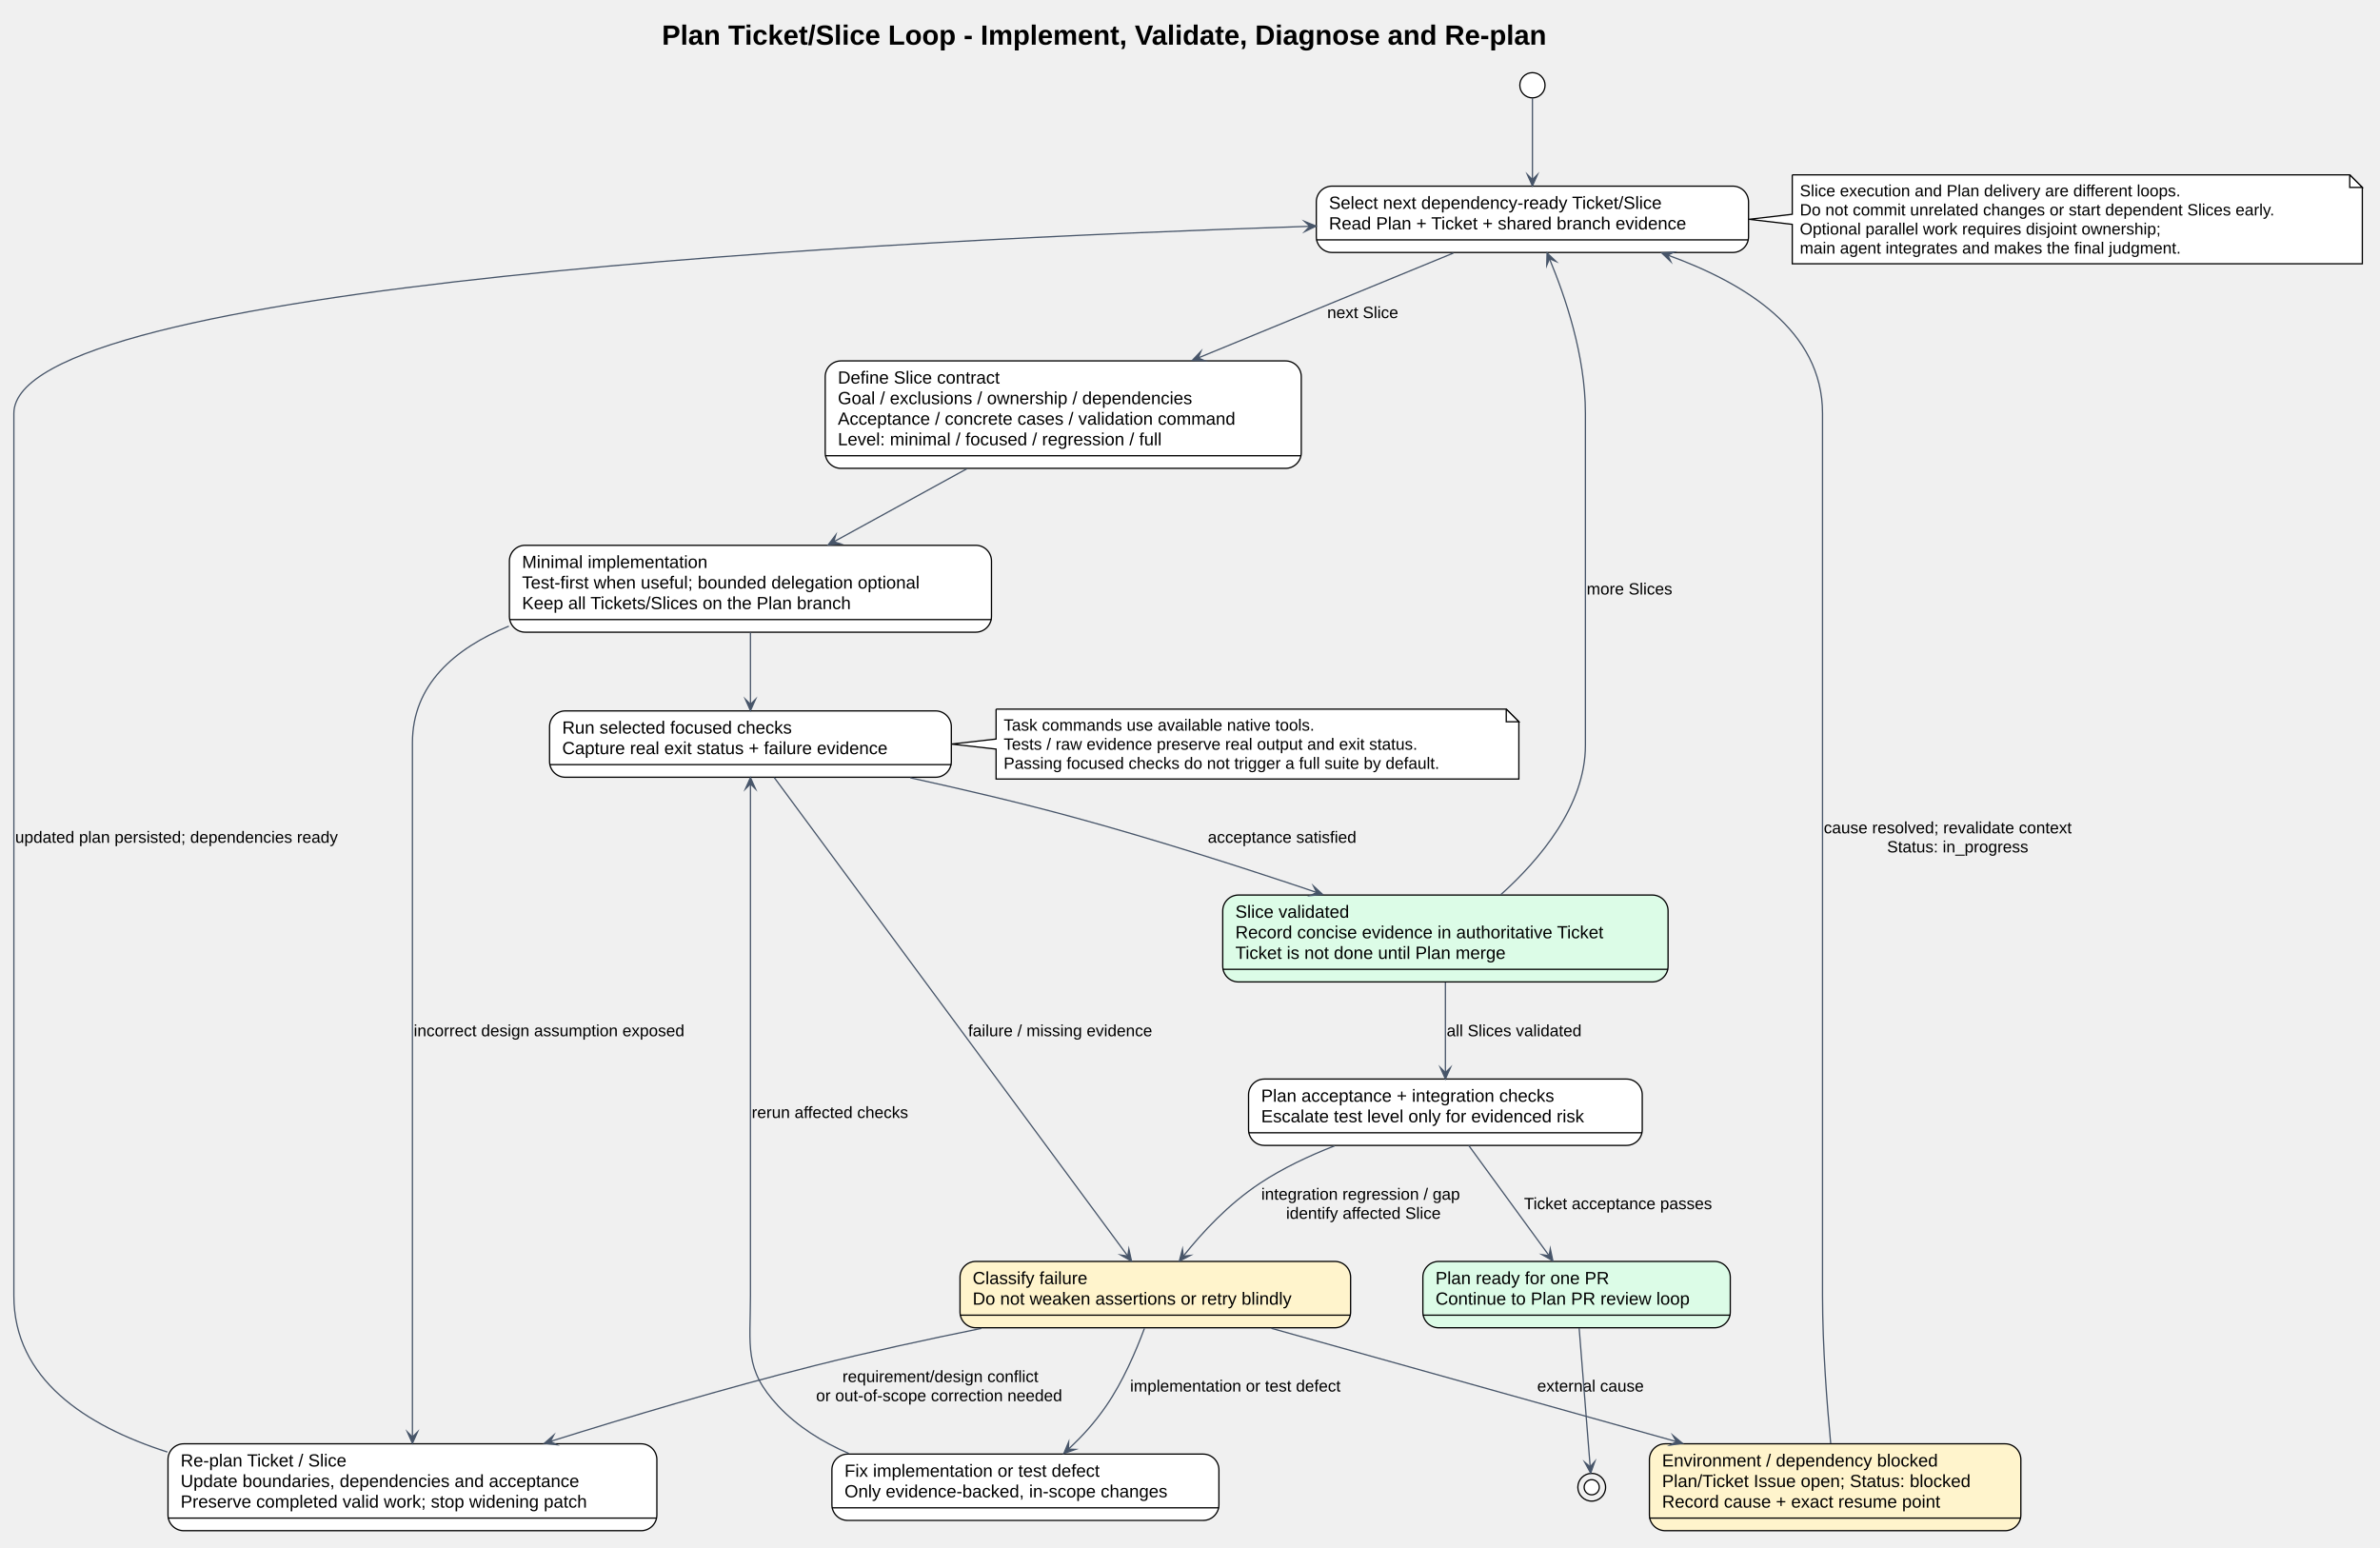
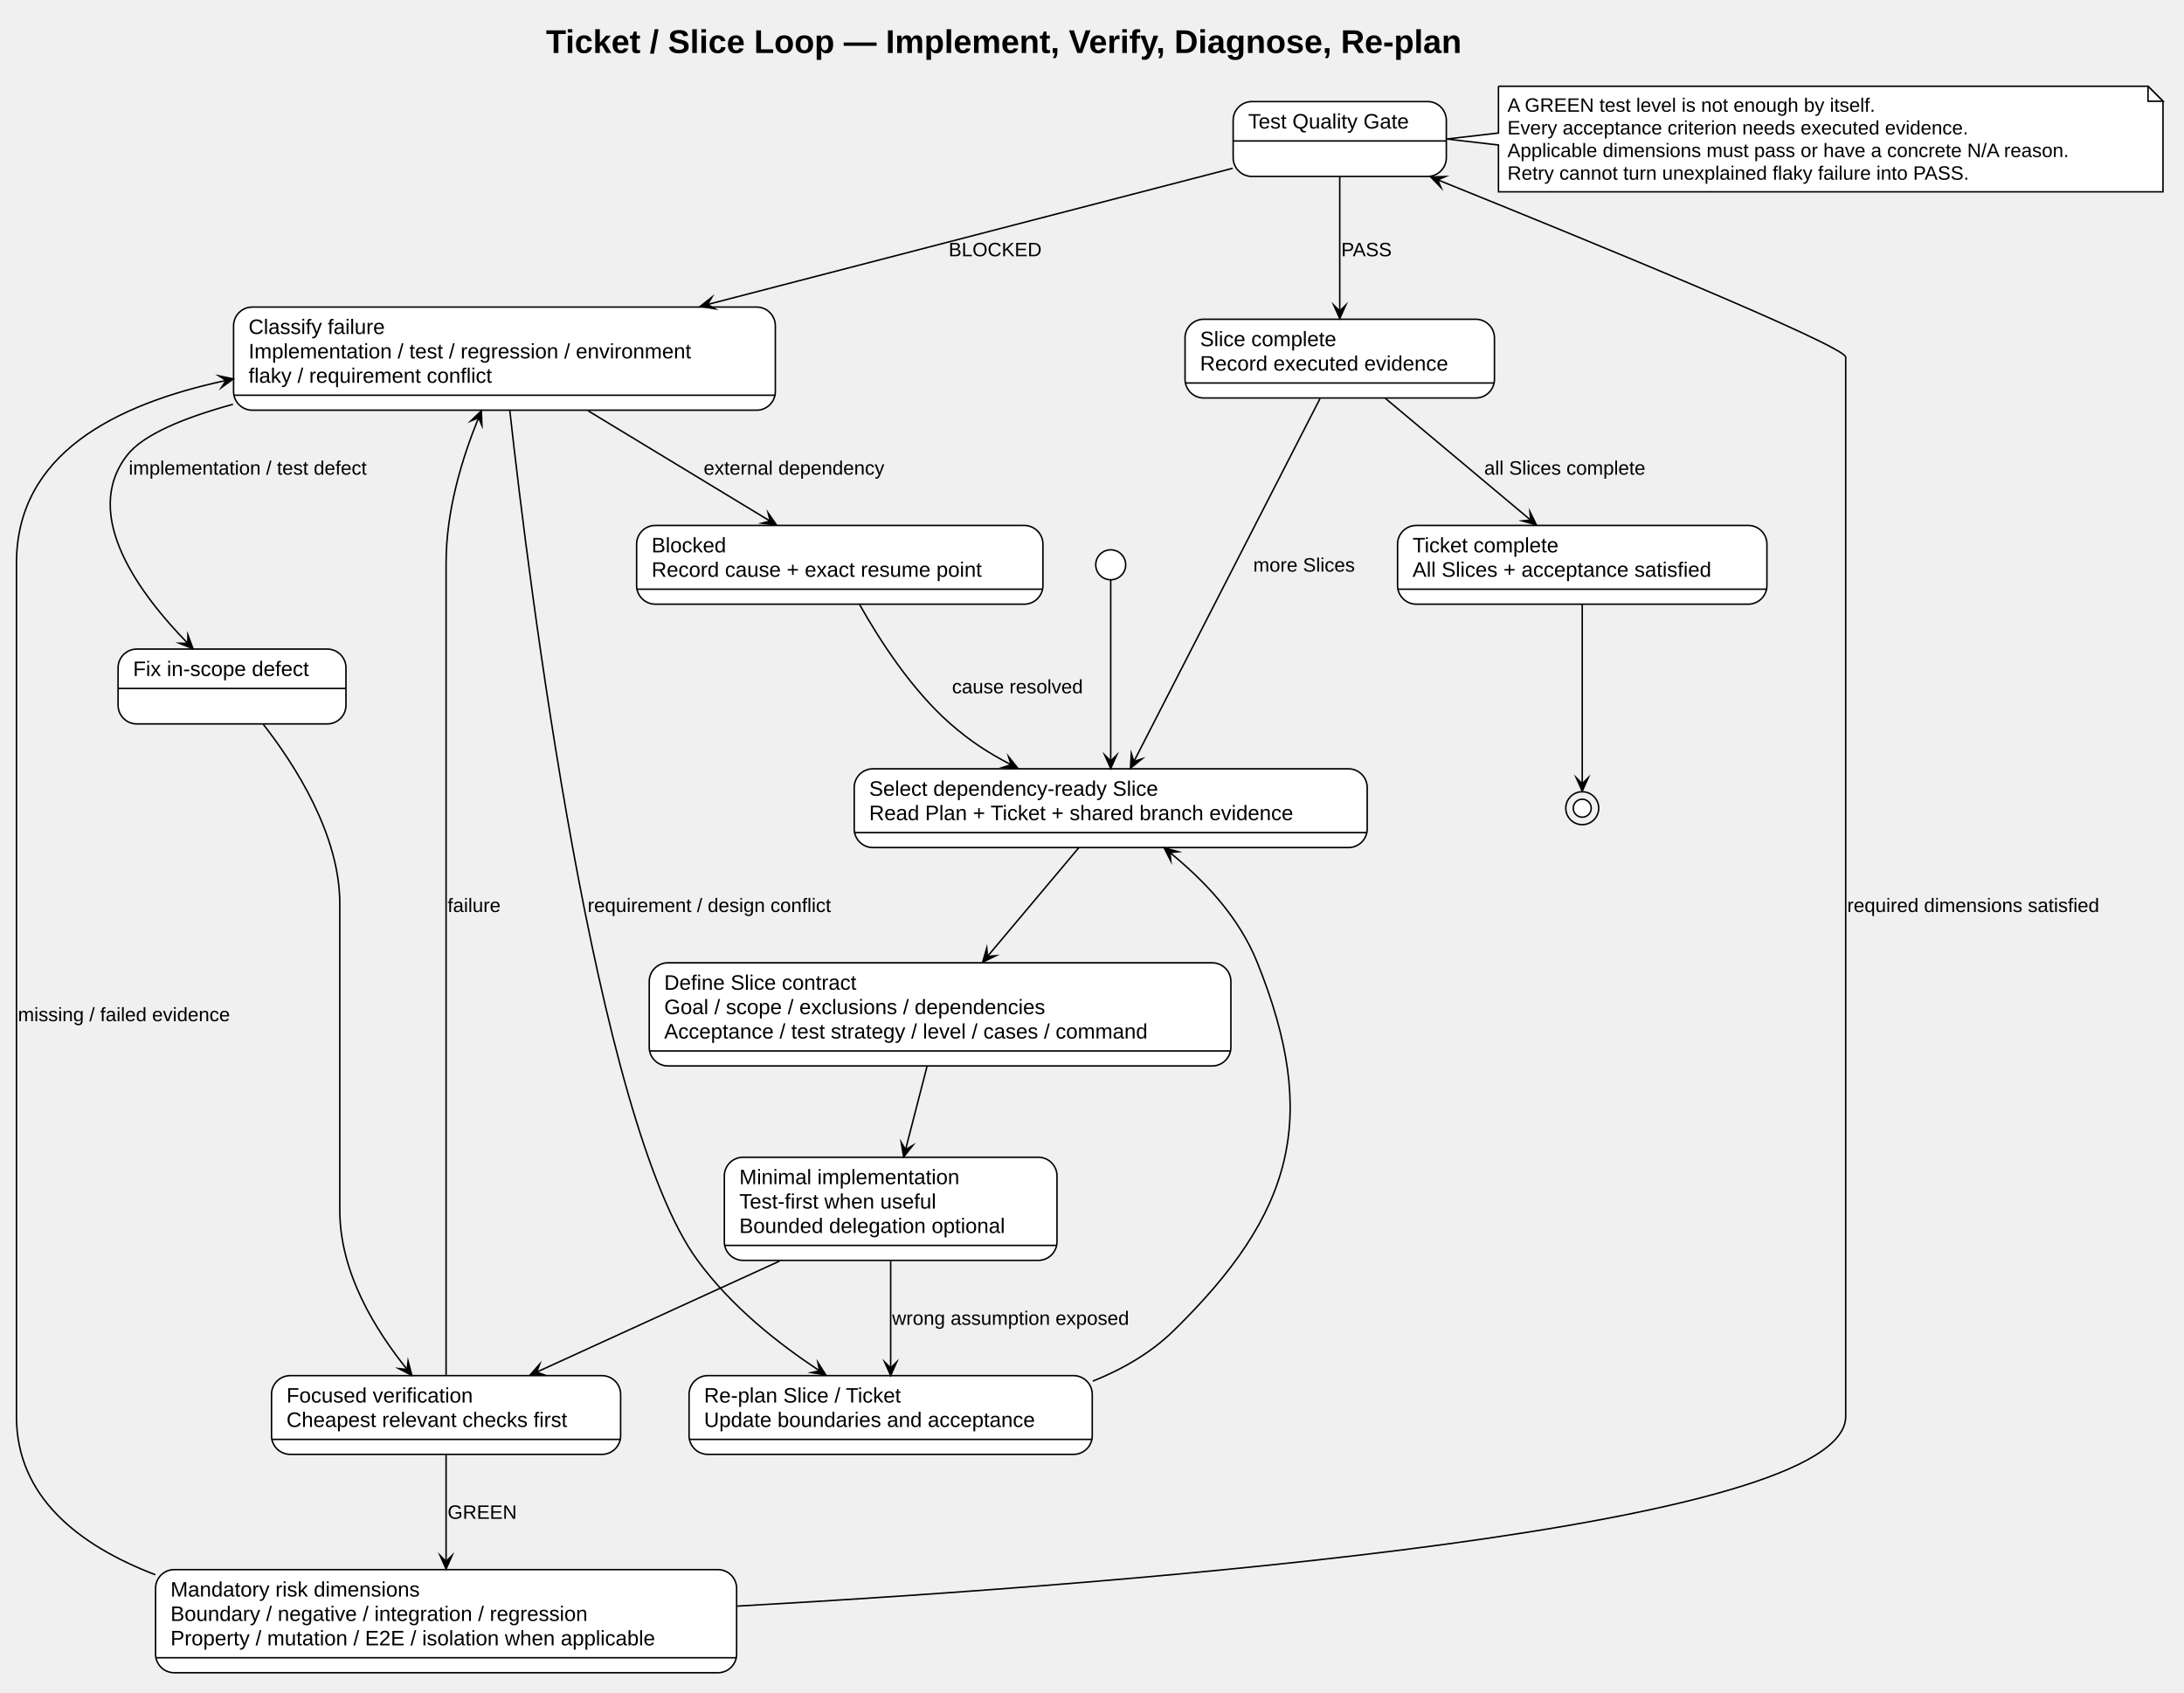
- <svg xmlns="http://www.w3.org/2000/svg" contentStyleType="text/css" data-diagram-type="STATE" height="1227px" preserveAspectRatio="none" style="width:1887px;height:1227px;background:#FFFFFF;" version="1.1" viewBox="0 0 1887 1227" width="1887px" zoomAndPan="magnify">
+ <svg xmlns="http://www.w3.org/2000/svg" contentStyleType="text/css" data-diagram-type="STATE" height="1131px" preserveAspectRatio="none" style="width:1459px;height:1131px;background:#FFFFFF;" version="1.1" viewBox="0 0 1459 1131" width="1459px" zoomAndPan="magnify">
  <defs />
  <g>
-     <g class="title" data-source-line="5">
-       <text fill="#000000" font-family="Arial" font-size="22" font-weight="700" lengthAdjust="spacing" textLength="836.43" x="524.784" y="35.421">Plan Ticket/Slice Loop - Implement, Validate, Diagnose and Re-plan</text>
+     <g class="title" data-source-line="6">
+       <text fill="#000000" font-family="Arial" font-size="22" font-weight="700" lengthAdjust="spacing" textLength="728.492" x="364.735" y="35.421">Ticket / Slice Loop — Implement, Verify, Diagnose, Re-plan</text>
    </g>
-     <g class="entity" data-qualified-name="select" data-source-line="7" id="ent0001">
-       <rect fill="#FFFFFF" height="52.594" rx="12.5" ry="12.5" style="stroke:#000000;stroke-width:1;" width="342.69" x="1043.65" y="147.579" />
-       <line style="stroke:#000000;stroke-width:1;" x1="1043.65" x2="1386.34" y1="190.173" y2="190.173" />
-       <text fill="#000000" font-family="Arial" font-size="14" lengthAdjust="spacing" textLength="299.243" x="1053.65" y="165.575">Select next dependency-ready Ticket/Slice</text>
-       <text fill="#000000" font-family="Arial" font-size="14" lengthAdjust="spacing" textLength="322.69" x="1053.65" y="181.871">Read Plan + Ticket + shared branch evidence</text>
+     <g class="entity" data-qualified-name="select" data-source-line="8" id="ent0001">
+       <rect fill="#FFFFFF" height="52.594" rx="12.5" ry="12.5" style="stroke:#000000;stroke-width:1;" width="342.69" x="570.65" y="513.619" />
+       <line style="stroke:#000000;stroke-width:1;" x1="570.65" x2="913.34" y1="556.213" y2="556.213" />
+       <text fill="#000000" font-family="Arial" font-size="14" lengthAdjust="spacing" textLength="216.467" x="580.65" y="531.615">Select dependency-ready Slice</text>
+       <text fill="#000000" font-family="Arial" font-size="14" lengthAdjust="spacing" textLength="322.69" x="580.65" y="547.911">Read Plan + Ticket + shared branch evidence</text>
    </g>
-     <g class="entity" data-qualified-name="contract" data-source-line="8" id="ent0002">
-       <rect fill="#FFFFFF" height="85.188" rx="12.5" ry="12.5" style="stroke:#000000;stroke-width:1;" width="377.444" x="654.28" y="286.139" />
-       <line style="stroke:#000000;stroke-width:1;" x1="654.28" x2="1031.724" y1="361.327" y2="361.327" />
-       <text fill="#000000" font-family="Arial" font-size="14" lengthAdjust="spacing" textLength="145.722" x="664.28" y="304.135">Define Slice contract</text>
-       <text fill="#000000" font-family="Arial" font-size="14" lengthAdjust="spacing" textLength="315.95" x="664.28" y="320.431">Goal / exclusions / ownership / dependencies</text>
-       <text fill="#000000" font-family="Arial" font-size="14" lengthAdjust="spacing" textLength="357.444" x="664.28" y="336.728">Acceptance / concrete cases / validation command</text>
-       <text fill="#000000" font-family="Arial" font-size="14" lengthAdjust="spacing" textLength="293.597" x="664.28" y="353.025">Level: minimal / focused / regression / full</text>
+     <g class="entity" data-qualified-name="contract" data-source-line="9" id="ent0002">
+       <rect fill="#FFFFFF" height="68.891" rx="12.5" ry="12.5" style="stroke:#000000;stroke-width:1;" width="388.566" x="433.72" y="643.209" />
+       <line style="stroke:#000000;stroke-width:1;" x1="433.72" x2="822.286" y1="702.1" y2="702.1" />
+       <text fill="#000000" font-family="Arial" font-size="14" lengthAdjust="spacing" textLength="145.722" x="443.72" y="661.205">Define Slice contract</text>
+       <text fill="#000000" font-family="Arial" font-size="14" lengthAdjust="spacing" textLength="284.806" x="443.72" y="677.501">Goal / scope / exclusions / dependencies</text>
+       <text fill="#000000" font-family="Arial" font-size="14" lengthAdjust="spacing" textLength="368.566" x="443.72" y="693.798">Acceptance / test strategy / level / cases / command</text>
    </g>
-     <g class="entity" data-qualified-name="implement" data-source-line="9" id="ent0003">
-       <rect fill="#FFFFFF" height="68.891" rx="12.5" ry="12.5" style="stroke:#000000;stroke-width:1;" width="382.216" x="403.89" y="432.329" />
-       <line style="stroke:#000000;stroke-width:1;" x1="403.89" x2="786.106" y1="491.22" y2="491.22" />
-       <text fill="#000000" font-family="Arial" font-size="14" lengthAdjust="spacing" textLength="170.215" x="413.89" y="450.325">Minimal implementation</text>
-       <text fill="#000000" font-family="Arial" font-size="14" lengthAdjust="spacing" textLength="362.216" x="413.89" y="466.621">Test-first when useful; bounded delegation optional</text>
-       <text fill="#000000" font-family="Arial" font-size="14" lengthAdjust="spacing" textLength="291.847" x="413.89" y="482.918">Keep all Tickets/Slices on the Plan branch</text>
+     <g class="entity" data-qualified-name="implement" data-source-line="10" id="ent0003">
+       <rect fill="#FFFFFF" height="68.891" rx="12.5" ry="12.5" style="stroke:#000000;stroke-width:1;" width="222.227" x="483.89" y="773.109" />
+       <line style="stroke:#000000;stroke-width:1;" x1="483.89" x2="706.117" y1="832" y2="832" />
+       <text fill="#000000" font-family="Arial" font-size="14" lengthAdjust="spacing" textLength="170.215" x="493.89" y="791.105">Minimal implementation</text>
+       <text fill="#000000" font-family="Arial" font-size="14" lengthAdjust="spacing" textLength="151.539" x="493.89" y="807.401">Test-first when useful</text>
+       <text fill="#000000" font-family="Arial" font-size="14" lengthAdjust="spacing" textLength="202.227" x="493.89" y="823.698">Bounded delegation optional</text>
    </g>
-     <g class="entity" data-qualified-name="test" data-source-line="10" id="ent0004">
-       <rect fill="#FFFFFF" height="52.594" rx="12.5" ry="12.5" style="stroke:#000000;stroke-width:1;" width="318.539" x="435.73" y="563.629" />
-       <line style="stroke:#000000;stroke-width:1;" x1="435.73" x2="754.269" y1="606.223" y2="606.223" />
-       <text fill="#000000" font-family="Arial" font-size="14" lengthAdjust="spacing" textLength="203.061" x="445.73" y="581.625">Run selected focused checks</text>
-       <text fill="#000000" font-family="Arial" font-size="14" lengthAdjust="spacing" textLength="298.539" x="445.73" y="597.921">Capture real exit status + failure evidence</text>
+     <g class="entity" data-qualified-name="focused" data-source-line="11" id="ent0004">
+       <rect fill="#FFFFFF" height="52.594" rx="12.5" ry="12.5" style="stroke:#000000;stroke-width:1;" width="233.213" x="181.39" y="918.999" />
+       <line style="stroke:#000000;stroke-width:1;" x1="181.39" x2="414.603" y1="961.593" y2="961.593" />
+       <text fill="#000000" font-family="Arial" font-size="14" lengthAdjust="spacing" textLength="140.889" x="191.39" y="936.995">Focused verification</text>
+       <text fill="#000000" font-family="Arial" font-size="14" lengthAdjust="spacing" textLength="213.213" x="191.39" y="953.291">Cheapest relevant checks first</text>
    </g>
-     <g class="entity" data-qualified-name="diagnose" data-source-line="11" id="ent0005">
-       <rect fill="#FFF4CC" height="52.594" rx="12.5" ry="12.5" style="stroke:#000000;stroke-width:1;" width="309.68" x="761.16" y="1000.109" />
-       <line style="stroke:#000000;stroke-width:1;" x1="761.16" x2="1070.84" y1="1042.703" y2="1042.703" />
-       <text fill="#000000" font-family="Arial" font-size="14" lengthAdjust="spacing" textLength="102.915" x="771.16" y="1018.105">Classify failure</text>
-       <text fill="#000000" font-family="Arial" font-size="14" lengthAdjust="spacing" textLength="289.68" x="771.16" y="1034.401">Do not weaken assertions or retry blindly</text>
+     <g class="entity" data-qualified-name="dimensions" data-source-line="12" id="ent0005">
+       <rect fill="#FFFFFF" height="68.891" rx="12.5" ry="12.5" style="stroke:#000000;stroke-width:1;" width="388.184" x="103.91" y="1048.589" />
+       <line style="stroke:#000000;stroke-width:1;" x1="103.91" x2="492.094" y1="1107.48" y2="1107.48" />
+       <text fill="#000000" font-family="Arial" font-size="14" lengthAdjust="spacing" textLength="188.856" x="113.91" y="1066.584">Mandatory risk dimensions</text>
+       <text fill="#000000" font-family="Arial" font-size="14" lengthAdjust="spacing" textLength="319.949" x="113.91" y="1082.881">Boundary / negative / integration / regression</text>
+       <text fill="#000000" font-family="Arial" font-size="14" lengthAdjust="spacing" textLength="368.184" x="113.91" y="1099.178">Property / mutation / E2E / isolation when applicable</text>
    </g>
-     <g class="entity" data-qualified-name="fix" data-source-line="12" id="ent0006">
-       <rect fill="#FFFFFF" height="52.594" rx="12.5" ry="12.5" style="stroke:#000000;stroke-width:1;" width="306.85" x="659.58" y="1152.849" />
-       <line style="stroke:#000000;stroke-width:1;" x1="659.58" x2="966.43" y1="1195.443" y2="1195.443" />
-       <text fill="#000000" font-family="Arial" font-size="14" lengthAdjust="spacing" textLength="234.391" x="669.58" y="1170.844">Fix implementation or test defect</text>
-       <text fill="#000000" font-family="Arial" font-size="14" lengthAdjust="spacing" textLength="286.85" x="669.58" y="1187.141">Only evidence-backed, in-scope changes</text>
+     <g class="entity" data-qualified-name="gate" data-source-line="13" id="ent0006">
+       <rect fill="#FFFFFF" height="50" rx="12.5" ry="12.5" style="stroke:#000000;stroke-width:1;" width="142.404" x="823.8" y="67.869" />
+       <line style="stroke:#000000;stroke-width:1;" x1="823.8" x2="966.204" y1="94.166" y2="94.166" />
+       <text fill="#000000" font-family="Arial" font-size="14" lengthAdjust="spacing" textLength="122.404" x="833.8" y="85.865">Test Quality Gate</text>
    </g>
-     <g class="entity" data-qualified-name="blocked" data-source-line="13" id="ent0007">
-       <rect fill="#FFF4CC" height="68.891" rx="12.5" ry="12.5" style="stroke:#000000;stroke-width:1;" width="294.483" x="1307.76" y="1144.699" />
-       <line style="stroke:#000000;stroke-width:1;" x1="1307.76" x2="1602.243" y1="1203.59" y2="1203.59" />
-       <text fill="#000000" font-family="Arial" font-size="14" lengthAdjust="spacing" textLength="248.644" x="1317.76" y="1162.695">Environment / dependency blocked</text>
-       <text fill="#000000" font-family="Arial" font-size="14" lengthAdjust="spacing" textLength="274.483" x="1317.76" y="1178.991">Plan/Ticket Issue open; Status: blocked</text>
-       <text fill="#000000" font-family="Arial" font-size="14" lengthAdjust="spacing" textLength="251.44" x="1317.76" y="1195.288">Record cause + exact resume point</text>
+     <g class="entity" data-qualified-name="diagnose" data-source-line="14" id="ent0007">
+       <rect fill="#FFFFFF" height="68.891" rx="12.5" ry="12.5" style="stroke:#000000;stroke-width:1;" width="361.913" x="156.04" y="205.139" />
+       <line style="stroke:#000000;stroke-width:1;" x1="156.04" x2="517.953" y1="264.03" y2="264.03" />
+       <text fill="#000000" font-family="Arial" font-size="14" lengthAdjust="spacing" textLength="102.915" x="166.04" y="223.135">Classify failure</text>
+       <text fill="#000000" font-family="Arial" font-size="14" lengthAdjust="spacing" textLength="341.913" x="166.04" y="239.431">Implementation / test / regression / environment</text>
+       <text fill="#000000" font-family="Arial" font-size="14" lengthAdjust="spacing" textLength="189.889" x="166.04" y="255.728">flaky / requirement conflict</text>
    </g>
-     <g class="entity" data-qualified-name="replan" data-source-line="14" id="ent0008">
-       <rect fill="#FFFFFF" height="68.891" rx="12.5" ry="12.5" style="stroke:#000000;stroke-width:1;" width="387.603" x="133.2" y="1144.699" />
-       <line style="stroke:#000000;stroke-width:1;" x1="133.2" x2="520.803" y1="1203.59" y2="1203.59" />
-       <text fill="#000000" font-family="Arial" font-size="14" lengthAdjust="spacing" textLength="147.014" x="143.2" y="1162.695">Re-plan Ticket / Slice</text>
-       <text fill="#000000" font-family="Arial" font-size="14" lengthAdjust="spacing" textLength="355.975" x="143.2" y="1178.991">Update boundaries, dependencies and acceptance</text>
-       <text fill="#000000" font-family="Arial" font-size="14" lengthAdjust="spacing" textLength="367.603" x="143.2" y="1195.288">Preserve completed valid work; stop widening patch</text>
+     <g class="entity" data-qualified-name="fix" data-source-line="15" id="ent0008">
+       <rect fill="#FFFFFF" height="50" rx="12.5" ry="12.5" style="stroke:#000000;stroke-width:1;" width="152.227" x="78.89" y="433.619" />
+       <line style="stroke:#000000;stroke-width:1;" x1="78.89" x2="231.118" y1="459.916" y2="459.916" />
+       <text fill="#000000" font-family="Arial" font-size="14" lengthAdjust="spacing" textLength="132.227" x="88.89" y="451.615">Fix in-scope defect</text>
    </g>
-     <g class="entity" data-qualified-name="slice_done" data-source-line="15" id="ent0009">
-       <rect fill="#DCFCE7" height="68.891" rx="12.5" ry="12.5" style="stroke:#000000;stroke-width:1;" width="353.081" x="969.46" y="709.619" />
-       <line style="stroke:#000000;stroke-width:1;" x1="969.46" x2="1322.541" y1="768.51" y2="768.51" />
-       <text fill="#000000" font-family="Arial" font-size="14" lengthAdjust="spacing" textLength="102.525" x="979.46" y="727.615">Slice validated</text>
-       <text fill="#000000" font-family="Arial" font-size="14" lengthAdjust="spacing" textLength="333.081" x="979.46" y="743.911">Record concise evidence in authoritative Ticket</text>
-       <text fill="#000000" font-family="Arial" font-size="14" lengthAdjust="spacing" textLength="244.405" x="979.46" y="760.208">Ticket is not done until Plan merge</text>
+     <g class="entity" data-qualified-name="blocked" data-source-line="16" id="ent0009">
+       <rect fill="#FFFFFF" height="52.594" rx="12.5" ry="12.5" style="stroke:#000000;stroke-width:1;" width="271.44" x="425.28" y="351.029" />
+       <line style="stroke:#000000;stroke-width:1;" x1="425.28" x2="696.72" y1="393.623" y2="393.623" />
+       <text fill="#000000" font-family="Arial" font-size="14" lengthAdjust="spacing" textLength="55.364" x="435.28" y="369.024">Blocked</text>
+       <text fill="#000000" font-family="Arial" font-size="14" lengthAdjust="spacing" textLength="251.44" x="435.28" y="385.321">Record cause + exact resume point</text>
    </g>
-     <g class="entity" data-qualified-name="integrate" data-source-line="16" id="ent0010">
-       <rect fill="#FFFFFF" height="52.594" rx="12.5" ry="12.5" style="stroke:#000000;stroke-width:1;" width="312.134" x="989.93" y="855.509" />
-       <line style="stroke:#000000;stroke-width:1;" x1="989.93" x2="1302.064" y1="898.103" y2="898.103" />
-       <text fill="#000000" font-family="Arial" font-size="14" lengthAdjust="spacing" textLength="265.228" x="999.93" y="873.505">Plan acceptance + integration checks</text>
-       <text fill="#000000" font-family="Arial" font-size="14" lengthAdjust="spacing" textLength="292.134" x="999.93" y="889.801">Escalate test level only for evidenced risk</text>
+     <g class="entity" data-qualified-name="replan" data-source-line="17" id="ent0010">
+       <rect fill="#FFFFFF" height="52.594" rx="12.5" ry="12.5" style="stroke:#000000;stroke-width:1;" width="269.334" x="460.33" y="918.999" />
+       <line style="stroke:#000000;stroke-width:1;" x1="460.33" x2="729.664" y1="961.593" y2="961.593" />
+       <text fill="#000000" font-family="Arial" font-size="14" lengthAdjust="spacing" textLength="147.014" x="470.33" y="936.995">Re-plan Slice / Ticket</text>
+       <text fill="#000000" font-family="Arial" font-size="14" lengthAdjust="spacing" textLength="249.334" x="470.33" y="953.291">Update boundaries and acceptance</text>
    </g>
-     <g class="entity" data-qualified-name="ready" data-source-line="17" id="ent0011">
-       <rect fill="#DCFCE7" height="52.594" rx="12.5" ry="12.5" style="stroke:#000000;stroke-width:1;" width="243.727" x="1128.14" y="1000.109" />
-       <line style="stroke:#000000;stroke-width:1;" x1="1128.14" x2="1371.867" y1="1042.703" y2="1042.703" />
-       <text fill="#000000" font-family="Arial" font-size="14" lengthAdjust="spacing" textLength="151.177" x="1138.14" y="1018.105">Plan ready for one PR</text>
-       <text fill="#000000" font-family="Arial" font-size="14" lengthAdjust="spacing" textLength="223.727" x="1138.14" y="1034.401">Continue to Plan PR review loop</text>
+     <g class="entity" data-qualified-name="slice_done" data-source-line="18" id="ent0011">
+       <rect fill="#FFFFFF" height="52.594" rx="12.5" ry="12.5" style="stroke:#000000;stroke-width:1;" width="206.69" x="791.66" y="213.279" />
+       <line style="stroke:#000000;stroke-width:1;" x1="791.66" x2="998.35" y1="255.873" y2="255.873" />
+       <text fill="#000000" font-family="Arial" font-size="14" lengthAdjust="spacing" textLength="102.819" x="801.66" y="231.274">Slice complete</text>
+       <text fill="#000000" font-family="Arial" font-size="14" lengthAdjust="spacing" textLength="186.69" x="801.66" y="247.571">Record executed evidence</text>
    </g>
-     <g class="start_entity" data-qualified-name=".start." data-source-line="19" id="ent0012">
-       <ellipse cx="1215" cy="67.609" fill="#FFFFFF" rx="10" ry="10" style="stroke:#000000;stroke-width:1;" />
+     <g class="entity" data-qualified-name="ticket_done" data-source-line="19" id="ent0012">
+       <rect fill="#FFFFFF" height="52.594" rx="12.5" ry="12.5" style="stroke:#000000;stroke-width:1;" width="246.748" x="933.63" y="351.029" />
+       <line style="stroke:#000000;stroke-width:1;" x1="933.63" x2="1180.378" y1="393.623" y2="393.623" />
+       <text fill="#000000" font-family="Arial" font-size="14" lengthAdjust="spacing" textLength="112.191" x="943.63" y="369.024">Ticket complete</text>
+       <text fill="#000000" font-family="Arial" font-size="14" lengthAdjust="spacing" textLength="226.748" x="943.63" y="385.321">All Slices + acceptance satisfied</text>
    </g>
-     <g class="end_entity" data-qualified-name=".end." data-source-line="36" id="ent0030">
-       <ellipse cx="1262" cy="1179.139" fill="none" rx="11" ry="11" style="stroke:#000000;stroke-width:1;" />
-       <ellipse cx="1262" cy="1179.139" fill="#FFFFFF" rx="6" ry="6" style="stroke:#000000;stroke-width:1;" />
+     <g class="start_entity" data-qualified-name=".start." data-source-line="21" id="ent0013">
+       <ellipse cx="742" cy="377.319" fill="#FFFFFF" rx="10" ry="10" style="stroke:#000000;stroke-width:1;" />
    </g>
-     <g class="entity" data-qualified-name="GMN32" data-source-line="39" id="ent0033">
-       <path d="M1421.01,138.609 L1421.01,169.879 L1386.7,173.879 L1421.01,177.879 L1421.01,209.141 A0,0 0 0 0 1421.01,209.141 L1872.997,209.141 A0,0 0 0 0 1872.997,209.141 L1872.997,148.609 L1862.997,138.609 L1421.01,138.609 A0,0 0 0 0 1421.01,138.609" fill="#FFFFFF" style="stroke:#000000;stroke-width:1;" />
-       <path d="M1862.997,138.609 L1862.997,148.609 L1872.997,148.609 L1862.997,138.609" fill="#FFFFFF" style="stroke:#000000;stroke-width:1;" />
-       <text fill="#000000" font-family="Arial" font-size="13" lengthAdjust="spacing" textLength="343.522" x="1427.01" y="155.676">Slice execution and Plan delivery are different loops.</text>
-       <text fill="#000000" font-family="Arial" font-size="13" lengthAdjust="spacing" textLength="430.987" x="1427.01" y="170.809">Do not commit unrelated changes or start dependent Slices early.</text>
-       <text fill="#000000" font-family="Arial" font-size="13" lengthAdjust="spacing" textLength="327.584" x="1427.01" y="185.942">Optional parallel work requires disjoint ownership;</text>
-       <text fill="#000000" font-family="Arial" font-size="13" lengthAdjust="spacing" textLength="348.55" x="1427.01" y="201.075">main agent integrates and makes the final judgment.</text>
+     <g class="end_entity" data-qualified-name=".end." data-source-line="40" id="ent0033">
+       <ellipse cx="1057" cy="539.919" fill="none" rx="11" ry="11" style="stroke:#000000;stroke-width:1;" />
+       <ellipse cx="1057" cy="539.919" fill="#FFFFFF" rx="6" ry="6" style="stroke:#000000;stroke-width:1;" />
    </g>
-     <g class="entity" data-qualified-name="GMN35" data-source-line="45" id="ent0036">
-       <path d="M789.75,562.219 L789.75,585.919 L754.39,589.919 L789.75,593.919 L789.75,617.618 A0,0 0 0 0 789.75,617.618 L1204.241,617.618 A0,0 0 0 0 1204.241,617.618 L1204.241,572.219 L1194.241,562.219 L789.75,562.219 A0,0 0 0 0 789.75,562.219" fill="#FFFFFF" style="stroke:#000000;stroke-width:1;" />
-       <path d="M1194.241,562.219 L1194.241,572.219 L1204.241,572.219 L1194.241,562.219" fill="#FFFFFF" style="stroke:#000000;stroke-width:1;" />
-       <text fill="#000000" font-family="Arial" font-size="13" lengthAdjust="spacing" textLength="280.344" x="795.75" y="579.286">Task commands use available native tools.</text>
-       <text fill="#000000" font-family="Arial" font-size="13" lengthAdjust="spacing" textLength="377.171" x="795.75" y="594.419">Tests / raw evidence preserve real output and exit status.</text>
-       <text fill="#000000" font-family="Arial" font-size="13" lengthAdjust="spacing" textLength="393.491" x="795.75" y="609.552">Passing focused checks do not trigger a full suite by default.</text>
+     <g class="entity" data-qualified-name="GMN35" data-source-line="43" id="ent0036">
+       <path d="M1001.03,57.609 L1001.03,88.869 L966.43,92.869 L1001.03,96.869 L1001.03,128.141 A0,0 0 0 0 1001.03,128.141 L1444.962,128.141 A0,0 0 0 0 1444.962,128.141 L1444.962,67.609 L1434.962,57.609 L1001.03,57.609 A0,0 0 0 0 1001.03,57.609" fill="#FFFFFF" style="stroke:#000000;stroke-width:1;" />
+       <path d="M1434.962,57.609 L1434.962,67.609 L1444.962,67.609 L1434.962,57.609" fill="#FFFFFF" style="stroke:#000000;stroke-width:1;" />
+       <text fill="#000000" font-family="Arial" font-size="13" lengthAdjust="spacing" textLength="275.431" x="1007.03" y="74.676">A GREEN test level is not enough by itself.</text>
+       <text fill="#000000" font-family="Arial" font-size="13" lengthAdjust="spacing" textLength="349.667" x="1007.03" y="89.809">Every acceptance criterion needs executed evidence.</text>
+       <text fill="#000000" font-family="Arial" font-size="13" lengthAdjust="spacing" textLength="422.932" x="1007.03" y="104.942">Applicable dimensions must pass or have a concrete N/A reason.</text>
+       <text fill="#000000" font-family="Arial" font-size="13" lengthAdjust="spacing" textLength="350.752" x="1007.03" y="120.075">Retry cannot turn unexplained flaky failure into PASS.</text>
    </g>
-     <g class="link" data-entity-1="ent0012" data-entity-2="ent0001" data-link-type="dependency" data-source-line="19" id="lnk13">
-       <path d="M1215,77.869 C1215,93.319 1215,119.889 1215,142.399" fill="none" id="*start*-to-select" style="stroke:#475569;stroke-width:1;" />
-       <polygon fill="#475569" points="1215,147.399,1219,138.399,1215,142.399,1211,138.399,1215,147.399" style="stroke:#475569;stroke-width:1;stroke-linejoin:miter;stroke-miterlimit:10;" />
+     <g class="link" data-entity-1="ent0013" data-entity-2="ent0001" data-link-type="dependency" data-source-line="21" id="lnk14">
+       <path d="M742,387.419 C742,411.369 742,471.859 742,508.409" fill="none" id="*start*-to-select" style="stroke:#000000;stroke-width:1;" />
+       <polygon fill="#000000" points="742,513.409,746,504.409,742,508.409,738,504.409,742,513.409" style="stroke:#000000;stroke-width:1;stroke-linejoin:miter;stroke-miterlimit:10;" />
    </g>
-     <g class="link" data-entity-1="ent0001" data-entity-2="ent0002" data-link-type="dependency" data-source-line="20" id="lnk14">
-       <path d="M1152.32,200.639 C1095.79,223.869 1016.225,256.559 949.945,283.789" fill="none" id="select-to-contract" style="stroke:#475569;stroke-width:1;" />
-       <polygon fill="#475569" points="945.32,285.689,955.165,285.969,949.945,283.789,952.125,278.569,945.32,285.689" style="stroke:#475569;stroke-width:1;stroke-linejoin:miter;stroke-miterlimit:10;" />
-       <text fill="#000000" font-family="Arial" font-size="13" lengthAdjust="spacing" textLength="63.781" x="1052.27" y="252.206">next Slice</text>
+     <g class="link" data-entity-1="ent0001" data-entity-2="ent0002" data-link-type="dependency" data-source-line="22" id="lnk15">
+       <path d="M720.56,566.449 C702.43,588.029 679.535,615.29 659.665,638.951" fill="none" id="select-to-contract" style="stroke:#000000;stroke-width:1;" />
+       <polygon fill="#000000" points="656.45,642.779,665.301,638.46,659.665,638.951,659.175,633.315,656.45,642.779" style="stroke:#000000;stroke-width:1;stroke-linejoin:miter;stroke-miterlimit:10;" />
    </g>
-     <g class="link" data-entity-1="ent0002" data-entity-2="ent0003" data-link-type="dependency" data-source-line="21" id="lnk15">
-       <path d="M766.57,371.659 C731.27,391.029 694.304,411.305 661.034,429.555" fill="none" id="contract-to-implement" style="stroke:#475569;stroke-width:1;" />
-       <polygon fill="#475569" points="656.65,431.959,666.465,431.138,661.034,429.555,662.617,424.124,656.65,431.959" style="stroke:#475569;stroke-width:1;stroke-linejoin:miter;stroke-miterlimit:10;" />
+     <g class="link" data-entity-1="ent0002" data-entity-2="ent0003" data-link-type="dependency" data-source-line="23" id="lnk16">
+       <path d="M619.24,712.599 C614.43,731.239 609.729,749.458 604.929,768.058" fill="none" id="contract-to-implement" style="stroke:#000000;stroke-width:1;" />
+       <polygon fill="#000000" points="603.68,772.899,609.802,765.184,604.929,768.058,602.056,763.185,603.68,772.899" style="stroke:#000000;stroke-width:1;stroke-linejoin:miter;stroke-miterlimit:10;" />
    </g>
-     <g class="link" data-entity-1="ent0003" data-entity-2="ent0004" data-link-type="dependency" data-source-line="22" id="lnk16">
-       <path d="M595,501.519 C595,521.129 595,540.429 595,558.419" fill="none" id="implement-to-test" style="stroke:#475569;stroke-width:1;" />
-       <polygon fill="#475569" points="595,563.419,599,554.419,595,558.419,591,554.419,595,563.419" style="stroke:#475569;stroke-width:1;stroke-linejoin:miter;stroke-miterlimit:10;" />
+     <g class="link" data-entity-1="ent0003" data-entity-2="ent0004" data-link-type="dependency" data-source-line="24" id="lnk17">
+       <path d="M520.82,842.449 C469.1,866.089 405.728,895.051 358.538,916.621" fill="none" id="implement-to-focused" style="stroke:#000000;stroke-width:1;" />
+       <polygon fill="#000000" points="353.99,918.699,363.838,918.596,358.538,916.621,360.513,911.32,353.99,918.699" style="stroke:#000000;stroke-width:1;stroke-linejoin:miter;stroke-miterlimit:10;" />
    </g>
-     <g class="link" data-entity-1="ent0004" data-entity-2="ent0009" data-link-type="dependency" data-source-line="23" id="lnk17">
-       <path d="M721.71,616.659 C762.83,625.659 808.53,636.349 850,647.619 C916.95,665.819 986.532,688.191 1043.952,707.561" fill="none" id="test-to-slice_done" style="stroke:#475569;stroke-width:1;" />
-       <polygon fill="#475569" points="1048.69,709.159,1041.441,702.492,1043.952,707.561,1038.884,710.073,1048.69,709.159" style="stroke:#475569;stroke-width:1;stroke-linejoin:miter;stroke-miterlimit:10;" />
-       <text fill="#000000" font-family="Arial" font-size="13" lengthAdjust="spacing" textLength="133.751" x="957.6" y="668.186">acceptance satisfied</text>
+     <g class="link" data-entity-1="ent0004" data-entity-2="ent0007" data-link-type="dependency" data-source-line="25" id="lnk18">
+       <path d="M298,918.519 C298,891.219 298,846.849 298,808.549 C298,376.319 298,376.319 298,376.319 C298,340.519 308.807,306.046 319.717,279.036" fill="none" id="focused-to-diagnose" style="stroke:#000000;stroke-width:1;" />
+       <polygon fill="#000000" points="321.59,274.399,314.51,281.246,319.717,279.036,321.928,284.242,321.59,274.399" style="stroke:#000000;stroke-width:1;stroke-linejoin:miter;stroke-miterlimit:10;" />
+       <text fill="#000000" font-family="Arial" font-size="13" lengthAdjust="spacing" textLength="41.349" x="299" y="609.276">failure</text>
    </g>
-     <g class="link" data-entity-1="ent0004" data-entity-2="ent0005" data-link-type="dependency" data-source-line="24" id="lnk18">
-       <path d="M613.88,616.479 C670.8,693.509 837.289,918.868 894.169,995.858" fill="none" id="test-to-diagnose" style="stroke:#475569;stroke-width:1;" />
-       <polygon fill="#475569" points="897.14,999.879,895.009,990.264,894.169,995.858,888.575,995.018,897.14,999.879" style="stroke:#475569;stroke-width:1;stroke-linejoin:miter;stroke-miterlimit:10;" />
-       <text fill="#000000" font-family="Arial" font-size="13" lengthAdjust="spacing" textLength="166.988" x="767.6" y="821.576">failure / missing evidence</text>
+     <g class="link" data-entity-1="ent0004" data-entity-2="ent0005" data-link-type="dependency" data-source-line="26" id="lnk19">
+       <path d="M298,971.819 C298,993.409 298,1019.489 298,1043.149" fill="none" id="focused-to-dimensions" style="stroke:#000000;stroke-width:1;" />
+       <polygon fill="#000000" points="298,1048.149,302,1039.149,298,1043.149,294,1039.149,298,1048.149" style="stroke:#000000;stroke-width:1;stroke-linejoin:miter;stroke-miterlimit:10;" />
+       <text fill="#000000" font-family="Arial" font-size="13" lengthAdjust="spacing" textLength="45.259" x="299" y="1014.656">GREEN</text>
    </g>
-     <g class="link" data-entity-1="ent0005" data-entity-2="ent0006" data-link-type="dependency" data-source-line="25" id="lnk19">
-       <path d="M907.38,1053.159 C900.64,1071.269 890.22,1095.579 877,1114.699 C867.57,1128.339 858.616,1138.138 847.096,1148.948" fill="none" id="diagnose-to-fix" style="stroke:#475569;stroke-width:1;" />
-       <polygon fill="#475569" points="843.45,1152.369,852.75,1149.128,847.096,1148.948,847.276,1143.294,843.45,1152.369" style="stroke:#475569;stroke-width:1;stroke-linejoin:miter;stroke-miterlimit:10;" />
-       <text fill="#000000" font-family="Arial" font-size="13" lengthAdjust="spacing" textLength="194.733" x="895.98" y="1103.266">implementation or test defect</text>
+     <g class="link" data-entity-1="ent0005" data-entity-2="ent0007" data-link-type="dependency" data-source-line="27" id="lnk20">
+       <path d="M103.78,1052.009 C52.42,1032.359 11,999.899 11,946.289 C11,376.319 11,376.319 11,376.319 C11,303.669 75.961,270.247 151.001,254.167" fill="none" id="dimensions-to-diagnose" style="stroke:#000000;stroke-width:1;" />
+       <polygon fill="#000000" points="155.89,253.119,146.252,251.094,151.001,254.167,147.928,258.916,155.89,253.119" style="stroke:#000000;stroke-width:1;stroke-linejoin:miter;stroke-miterlimit:10;" />
+       <text fill="#000000" font-family="Arial" font-size="13" lengthAdjust="spacing" textLength="161.656" x="12" y="682.226">missing / failed evidence</text>
    </g>
-     <g class="link" data-entity-1="ent0006" data-entity-2="ent0004" data-link-type="dependency" data-source-line="26" id="lnk20">
-       <path d="M673.02,1152.389 C652.09,1143.349 632.4,1131.149 617,1114.699 C589.66,1085.489 595,1067.409 595,1027.399 C595,743.069 595,743.069 595,743.069 C595,698.559 595,651.729 595,621.499" fill="none" id="fix-to-test" style="stroke:#475569;stroke-width:1;" />
-       <polygon fill="#475569" points="595,616.499,591,625.499,595,621.499,599,625.499,595,616.499" style="stroke:#475569;stroke-width:1;stroke-linejoin:miter;stroke-miterlimit:10;" />
-       <text fill="#000000" font-family="Arial" font-size="13" lengthAdjust="spacing" textLength="141.876" x="596" y="886.376">rerun affected checks</text>
+     <g class="link" data-entity-1="ent0005" data-entity-2="ent0006" data-link-type="dependency" data-source-line="28" id="lnk21">
+       <path d="M492.58,1072.969 C766.57,1057.559 1233,1020.439 1233,946.289 C1233,238.579 1233,238.579 1233,238.579 C1233,231.129 1057.767,159.411 960.457,120.141" fill="none" id="dimensions-to-gate" style="stroke:#000000;stroke-width:1;" />
+       <polygon fill="#000000" points="955.82,118.269,962.669,125.347,960.457,120.141,965.663,117.928,955.82,118.269" style="stroke:#000000;stroke-width:1;stroke-linejoin:miter;stroke-miterlimit:10;" />
+       <text fill="#000000" font-family="Arial" font-size="13" lengthAdjust="spacing" textLength="192.08" x="1234" y="609.276">required dimensions satisfied</text>
    </g>
-     <g class="link" data-entity-1="ent0005" data-entity-2="ent0007" data-link-type="dependency" data-source-line="27" id="lnk21">
-       <path d="M1008.04,1053.139 C1097.95,1078.289 1230.455,1115.342 1329.165,1142.953" fill="none" id="diagnose-to-blocked" style="stroke:#475569;stroke-width:1;" />
-       <polygon fill="#475569" points="1333.98,1144.299,1326.39,1138.023,1329.165,1142.953,1324.235,1145.727,1333.98,1144.299" style="stroke:#475569;stroke-width:1;stroke-linejoin:miter;stroke-miterlimit:10;" />
-       <text fill="#000000" font-family="Arial" font-size="13" lengthAdjust="spacing" textLength="96.205" x="1218.77" y="1103.266">external cause</text>
+     <g class="link" data-entity-1="ent0006" data-entity-2="ent0007" data-link-type="dependency" data-source-line="29" id="lnk22">
+       <path d="M823.48,112.419 C733.93,135.639 583.67,174.614 472.66,203.404" fill="none" id="gate-to-diagnose" style="stroke:#000000;stroke-width:1;" />
+       <polygon fill="#000000" points="467.82,204.659,477.536,206.272,472.66,203.404,475.528,198.528,467.82,204.659" style="stroke:#000000;stroke-width:1;stroke-linejoin:miter;stroke-miterlimit:10;" />
+       <text fill="#000000" font-family="Arial" font-size="13" lengthAdjust="spacing" textLength="62.22" x="633.73" y="171.206">BLOCKED</text>
    </g>
-     <g class="link" data-entity-1="ent0007" data-entity-2="ent0001" data-link-type="dependency" data-source-line="28" id="lnk22">
-       <path d="M1451.47,1144.359 C1448.6,1113.839 1445,1067.659 1445,1027.399 C1445,327.739 1445,327.739 1445,327.739 C1445,261.929 1383.592,224.451 1322.262,202.261" fill="none" id="blocked-to-select" style="stroke:#475569;stroke-width:1;" />
-       <polygon fill="#475569" points="1317.56,200.559,1324.662,207.383,1322.262,202.261,1327.384,199.86,1317.56,200.559" style="stroke:#475569;stroke-width:1;stroke-linejoin:miter;stroke-miterlimit:10;" />
-       <text fill="#000000" font-family="Arial" font-size="13" lengthAdjust="spacing" textLength="225.291" x="1446" y="660.686">cause resolved; revalidate context</text>
-       <text fill="#000000" font-family="Arial" font-size="13" lengthAdjust="spacing" textLength="124.979" x="1496.156" y="675.819">Status: in_progress</text>
+     <g class="link" data-entity-1="ent0006" data-entity-2="ent0011" data-link-type="dependency" data-source-line="30" id="lnk23">
+       <path d="M895,118.089 C895,144.319 895,180.999 895,207.819" fill="none" id="gate-to-slice_done" style="stroke:#000000;stroke-width:1;" />
+       <polygon fill="#000000" points="895,212.819,899,203.819,895,207.819,891,203.819,895,212.819" style="stroke:#000000;stroke-width:1;stroke-linejoin:miter;stroke-miterlimit:10;" />
+       <text fill="#000000" font-family="Arial" font-size="13" lengthAdjust="spacing" textLength="33.236" x="896" y="171.206">PASS</text>
    </g>
-     <g class="link" data-entity-1="ent0005" data-entity-2="ent0008" data-link-type="dependency" data-source-line="29" id="lnk23">
-       <path d="M778.11,1053.189 C735.57,1061.799 688.69,1071.959 646,1082.699 C573.82,1100.849 498.331,1123.395 436.371,1142.805" fill="none" id="diagnose-to-replan" style="stroke:#475569;stroke-width:1;" />
-       <polygon fill="#475569" points="431.6,1144.299,441.384,1145.426,436.371,1142.805,438.993,1137.792,431.6,1144.299" style="stroke:#475569;stroke-width:1;stroke-linejoin:miter;stroke-miterlimit:10;" />
-       <text fill="#000000" font-family="Arial" font-size="13" lengthAdjust="spacing" textLength="179.81" x="667.893" y="1095.766">requirement/design conflict</text>
-       <text fill="#000000" font-family="Arial" font-size="13" lengthAdjust="spacing" textLength="221.597" x="647" y="1110.899">or out-of-scope correction needed</text>
+     <g class="link" data-entity-1="ent0007" data-entity-2="ent0008" data-link-type="dependency" data-source-line="31" id="lnk24">
+       <path d="M155.66,270.079 C122.91,279.059 95.71,290.279 85,304.029 C53.47,344.469 94.269,397.82 125.449,429.79" fill="none" id="diagnose-to-fix" style="stroke:#000000;stroke-width:1;" />
+       <polygon fill="#000000" points="128.94,433.369,125.52,424.134,125.449,429.79,119.793,429.719,128.94,433.369" style="stroke:#000000;stroke-width:1;stroke-linejoin:miter;stroke-miterlimit:10;" />
+       <text fill="#000000" font-family="Arial" font-size="13" lengthAdjust="spacing" textLength="185.815" x="86" y="317.096">implementation / test defect</text>
    </g>
-     <g class="link" data-entity-1="ent0003" data-entity-2="ent0008" data-link-type="dependency" data-source-line="30" id="lnk24">
-       <path d="M403.44,496.419 C360.31,514.189 327,542.839 327,588.919 C327,588.919 327,588.919 327,1027.399 C327,1067.569 327,1108.769 327,1139.319" fill="none" id="implement-to-replan" style="stroke:#475569;stroke-width:1;" />
-       <polygon fill="#475569" points="327,1144.319,331,1135.319,327,1139.319,323,1135.319,327,1144.319" style="stroke:#475569;stroke-width:1;stroke-linejoin:miter;stroke-miterlimit:10;" />
-       <text fill="#000000" font-family="Arial" font-size="13" lengthAdjust="spacing" textLength="243.896" x="328" y="821.576">incorrect design assumption exposed</text>
+     <g class="link" data-entity-1="ent0008" data-entity-2="ent0004" data-link-type="dependency" data-source-line="32" id="lnk25">
+       <path d="M175.83,483.809 C197.09,511.049 227,557.569 227,603.709 C227,603.709 227,603.709 227,808.549 C227,850.839 251.26,889.06 272.01,914.91" fill="none" id="fix-to-focused" style="stroke:#000000;stroke-width:1;" />
+       <polygon fill="#000000" points="275.14,918.809,272.625,909.287,272.01,914.91,266.387,914.295,275.14,918.809" style="stroke:#000000;stroke-width:1;stroke-linejoin:miter;stroke-miterlimit:10;" />
    </g>
-     <g class="link" data-entity-1="ent0008" data-entity-2="ent0001" data-link-type="dependency" data-source-line="31" id="lnk25">
-       <path d="M132.72,1151.219 C67.5,1130.309 11,1093.199 11,1027.399 C11,327.739 11,327.739 11,327.739 C11,224.919 705.923,190.191 1038.463,179.411" fill="none" id="replan-to-select" style="stroke:#475569;stroke-width:1;" />
-       <polygon fill="#475569" points="1043.46,179.249,1034.335,175.543,1038.463,179.411,1034.594,183.539,1043.46,179.249" style="stroke:#475569;stroke-width:1;stroke-linejoin:miter;stroke-miterlimit:10;" />
-       <text fill="#000000" font-family="Arial" font-size="13" lengthAdjust="spacing" textLength="291.148" x="12" y="668.186">updated plan persisted; dependencies ready</text>
+     <g class="link" data-entity-1="ent0007" data-entity-2="ent0009" data-link-type="dependency" data-source-line="33" id="lnk26">
+       <path d="M392.95,274.479 C431.95,298.119 478.905,326.567 514.495,348.147" fill="none" id="diagnose-to-blocked" style="stroke:#000000;stroke-width:1;" />
+       <polygon fill="#000000" points="518.77,350.739,513.148,342.653,514.495,348.147,509,349.493,518.77,350.739" style="stroke:#000000;stroke-width:1;stroke-linejoin:miter;stroke-miterlimit:10;" />
+       <text fill="#000000" font-family="Arial" font-size="13" lengthAdjust="spacing" textLength="138.15" x="470.06" y="317.096">external dependency</text>
    </g>
-     <g class="link" data-entity-1="ent0009" data-entity-2="ent0001" data-link-type="dependency" data-source-line="32" id="lnk26">
-       <path d="M1189.87,709.379 C1220.9,681.429 1257,638.659 1257,590.919 C1257,327.739 1257,327.739 1257,327.739 C1257,281.639 1240.939,235.046 1228.509,205.146" fill="none" id="slice_done-to-select" style="stroke:#475569;stroke-width:1;" />
-       <polygon fill="#475569" points="1226.59,200.529,1226.351,210.375,1228.509,205.146,1233.738,207.304,1226.59,200.529" style="stroke:#475569;stroke-width:1;stroke-linejoin:miter;stroke-miterlimit:10;" />
-       <text fill="#000000" font-family="Arial" font-size="13" lengthAdjust="spacing" textLength="75.486" x="1258" y="471.346">more Slices</text>
+     <g class="link" data-entity-1="ent0009" data-entity-2="ent0001" data-link-type="dependency" data-source-line="34" id="lnk27">
+       <path d="M574.28,403.929 C587.28,427.049 608.91,460.849 635,483.619 C648.23,495.169 659.865,502.781 675.485,510.911" fill="none" id="blocked-to-select" style="stroke:#000000;stroke-width:1;" />
+       <polygon fill="#000000" points="679.92,513.219,673.783,505.516,675.485,510.911,670.09,512.612,679.92,513.219" style="stroke:#000000;stroke-width:1;stroke-linejoin:miter;stroke-miterlimit:10;" />
+       <text fill="#000000" font-family="Arial" font-size="13" lengthAdjust="spacing" textLength="97.881" x="636" y="463.186">cause resolved</text>
    </g>
-     <g class="link" data-entity-1="ent0009" data-entity-2="ent0010" data-link-type="dependency" data-source-line="33" id="lnk27">
-       <path d="M1146,778.969 C1146,802.689 1146,828.859 1146,850.429" fill="none" id="slice_done-to-integrate" style="stroke:#475569;stroke-width:1;" />
-       <polygon fill="#475569" points="1146,855.429,1150,846.429,1146,850.429,1142,846.429,1146,855.429" style="stroke:#475569;stroke-width:1;stroke-linejoin:miter;stroke-miterlimit:10;" />
-       <text fill="#000000" font-family="Arial" font-size="13" lengthAdjust="spacing" textLength="121.297" x="1147" y="821.576">all Slices validated</text>
+     <g class="link" data-entity-1="ent0007" data-entity-2="ent0010" data-link-type="dependency" data-source-line="35" id="lnk28">
+       <path d="M340.59,274.409 C353.13,387.329 397.93,749.389 466,841.999 C489.02,873.319 519.82,897.47 547.55,915.82" fill="none" id="diagnose-to-replan" style="stroke:#000000;stroke-width:1;" />
+       <polygon fill="#000000" points="551.72,918.579,546.422,910.277,547.55,915.82,542.007,916.948,551.72,918.579" style="stroke:#000000;stroke-width:1;stroke-linejoin:miter;stroke-miterlimit:10;" />
+       <text fill="#000000" font-family="Arial" font-size="13" lengthAdjust="spacing" textLength="188.075" x="392.56" y="609.276">requirement / design conflict</text>
    </g>
-     <g class="link" data-entity-1="ent0010" data-entity-2="ent0011" data-link-type="dependency" data-source-line="34" id="lnk28">
-       <path d="M1164.59,908.299 C1183.41,934.099 1209.394,969.72 1228.274,995.61" fill="none" id="integrate-to-ready" style="stroke:#475569;stroke-width:1;" />
-       <polygon fill="#475569" points="1231.22,999.649,1229.149,990.021,1228.274,995.61,1222.685,994.734,1231.22,999.649" style="stroke:#475569;stroke-width:1;stroke-linejoin:miter;stroke-miterlimit:10;" />
-       <text fill="#000000" font-family="Arial" font-size="13" lengthAdjust="spacing" textLength="167.083" x="1208.32" y="958.676">Ticket acceptance passes</text>
+     <g class="link" data-entity-1="ent0003" data-entity-2="ent0010" data-link-type="dependency" data-source-line="36" id="lnk29">
+       <path d="M595,842.449 C595,866.169 595,892.339 595,913.919" fill="none" id="implement-to-replan" style="stroke:#000000;stroke-width:1;" />
+       <polygon fill="#000000" points="595,918.919,599,909.919,595,913.919,591,909.919,595,918.919" style="stroke:#000000;stroke-width:1;stroke-linejoin:miter;stroke-miterlimit:10;" />
+       <text fill="#000000" font-family="Arial" font-size="13" lengthAdjust="spacing" textLength="179.175" x="596" y="885.066">wrong assumption exposed</text>
    </g>
-     <g class="link" data-entity-1="ent0010" data-entity-2="ent0005" data-link-type="dependency" data-source-line="35" id="lnk29">
-       <path d="M1058.11,908.489 C1037.83,916.389 1016.96,926.209 999,938.109 C973.72,954.859 953.581,976.741 938.151,995.951" fill="none" id="integrate-to-diagnose" style="stroke:#475569;stroke-width:1;" />
-       <polygon fill="#475569" points="935.02,999.849,943.775,995.337,938.151,995.951,937.538,990.328,935.02,999.849" style="stroke:#475569;stroke-width:1;stroke-linejoin:miter;stroke-miterlimit:10;" />
-       <text fill="#000000" font-family="Arial" font-size="13" lengthAdjust="spacing" textLength="180.946" x="1000" y="951.176">integration regression / gap</text>
-       <text fill="#000000" font-family="Arial" font-size="13" lengthAdjust="spacing" textLength="141.578" x="1019.684" y="966.309">identify affected Slice</text>
+     <g class="link" data-entity-1="ent0010" data-entity-2="ent0001" data-link-type="dependency" data-source-line="37" id="lnk30">
+       <path d="M730.01,922.689 C749.95,914.699 768.85,903.819 784,888.999 C864.09,810.649 881.76,747.179 840,643.209 C827.44,611.949 804.131,588.014 781.571,569.574" fill="none" id="replan-to-select" style="stroke:#000000;stroke-width:1;" />
+       <polygon fill="#000000" points="777.7,566.409,782.137,575.202,781.571,569.574,787.2,569.008,777.7,566.409" style="stroke:#000000;stroke-width:1;stroke-linejoin:miter;stroke-miterlimit:10;" />
    </g>
-     <g class="link" data-entity-1="ent0011" data-entity-2="ent0030" data-link-type="dependency" data-source-line="36" id="lnk31">
-       <path d="M1252.04,1052.969 C1254.72,1086.739 1258.932,1139.665 1260.793,1162.985" fill="none" id="ready-to-*end*" style="stroke:#475569;stroke-width:1;" />
-       <polygon fill="#475569" points="1261.19,1167.969,1264.462,1158.68,1260.793,1162.985,1256.487,1159.316,1261.19,1167.969" style="stroke:#475569;stroke-width:1;stroke-linejoin:miter;stroke-miterlimit:10;" />
+     <g class="link" data-entity-1="ent0011" data-entity-2="ent0001" data-link-type="dependency" data-source-line="38" id="lnk31">
+       <path d="M881.82,266.279 C852.9,322.669 786.421,452.29 757.481,508.73" fill="none" id="slice_done-to-select" style="stroke:#000000;stroke-width:1;" />
+       <polygon fill="#000000" points="755.2,513.179,762.866,506.996,757.481,508.73,755.747,503.346,755.2,513.179" style="stroke:#000000;stroke-width:1;stroke-linejoin:miter;stroke-miterlimit:10;" />
+       <text fill="#000000" font-family="Arial" font-size="13" lengthAdjust="spacing" textLength="75.486" x="837.21" y="381.886">more Slices</text>
+     </g>
+     <g class="link" data-entity-1="ent0011" data-entity-2="ent0012" data-link-type="dependency" data-source-line="39" id="lnk32">
+       <path d="M925.47,266.109 C954.34,290.309 993.637,323.238 1022.557,347.468" fill="none" id="slice_done-to-ticket_done" style="stroke:#000000;stroke-width:1;" />
+       <polygon fill="#000000" points="1026.39,350.679,1022.06,341.833,1022.557,347.468,1016.922,347.966,1026.39,350.679" style="stroke:#000000;stroke-width:1;stroke-linejoin:miter;stroke-miterlimit:10;" />
+       <text fill="#000000" font-family="Arial" font-size="13" lengthAdjust="spacing" textLength="121.57" x="991.51" y="317.096">all Slices complete</text>
+     </g>
+     <g class="link" data-entity-1="ent0012" data-entity-2="ent0033" data-link-type="dependency" data-source-line="40" id="lnk34">
+       <path d="M1057,403.769 C1057,439.679 1057,498.619 1057,523.559" fill="none" id="ticket_done-to-*end*" style="stroke:#000000;stroke-width:1;" />
+       <polygon fill="#000000" points="1057,528.559,1061,519.559,1057,523.559,1053,519.559,1057,528.559" style="stroke:#000000;stroke-width:1;stroke-linejoin:miter;stroke-miterlimit:10;" />
    </g>
  </g>
</svg>
